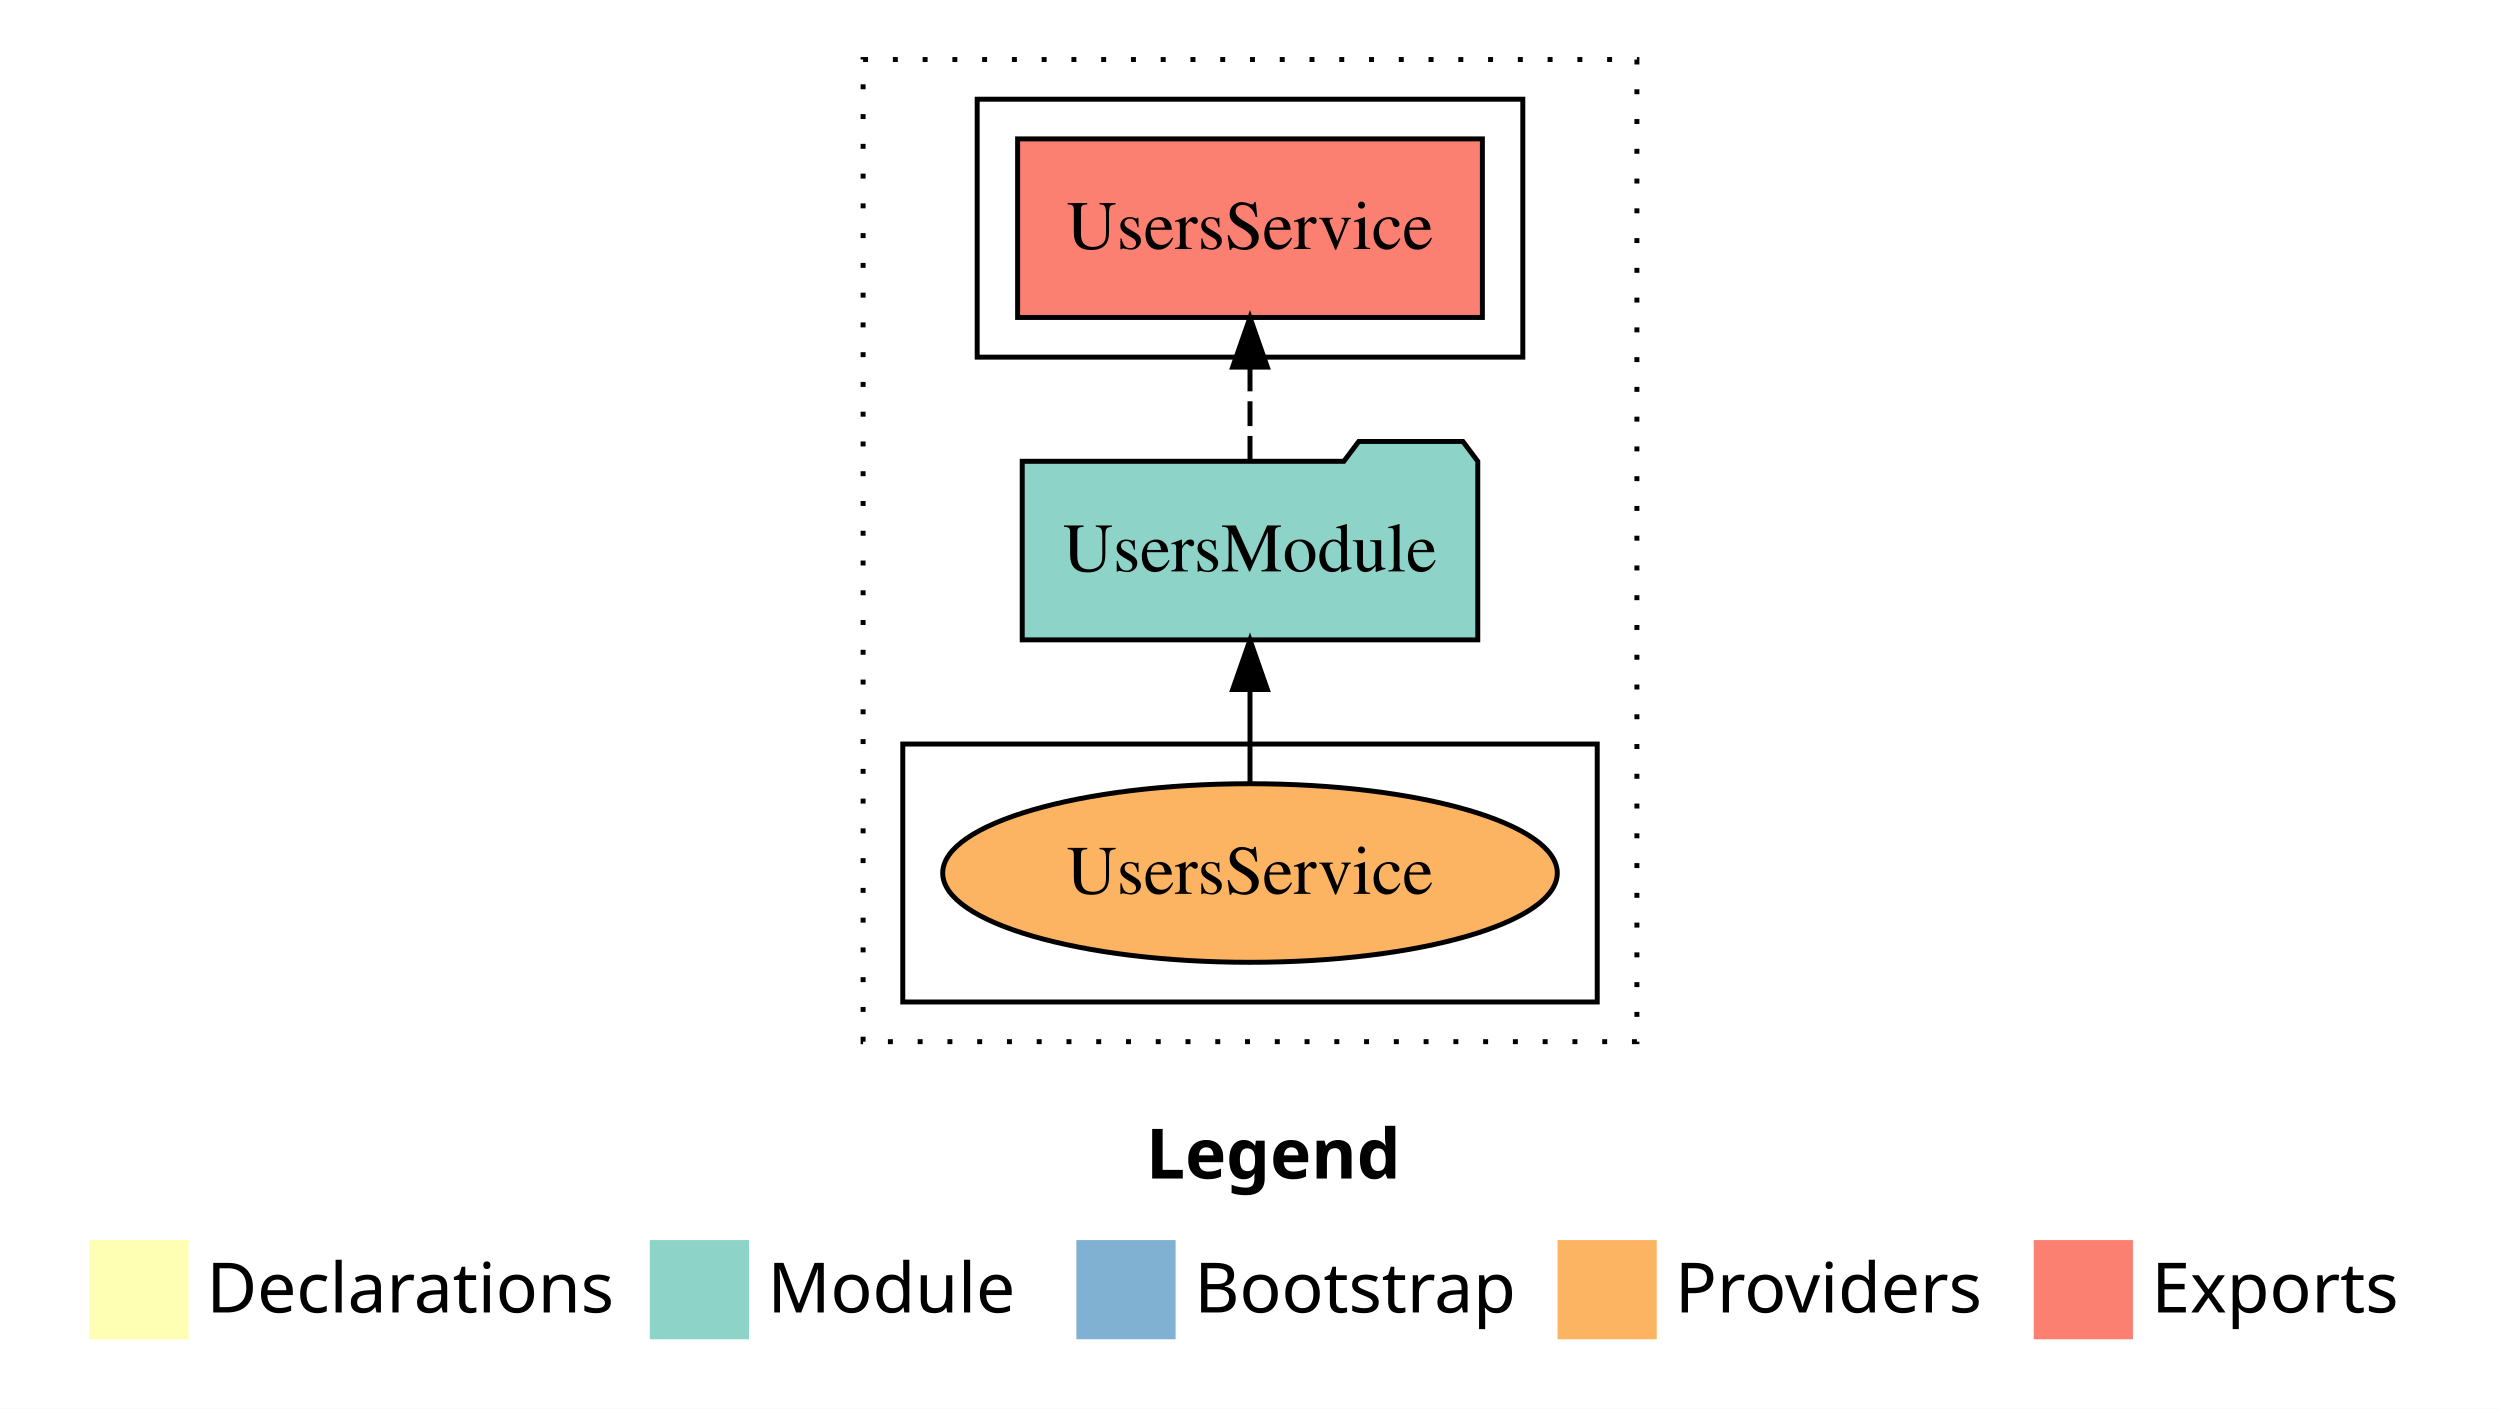
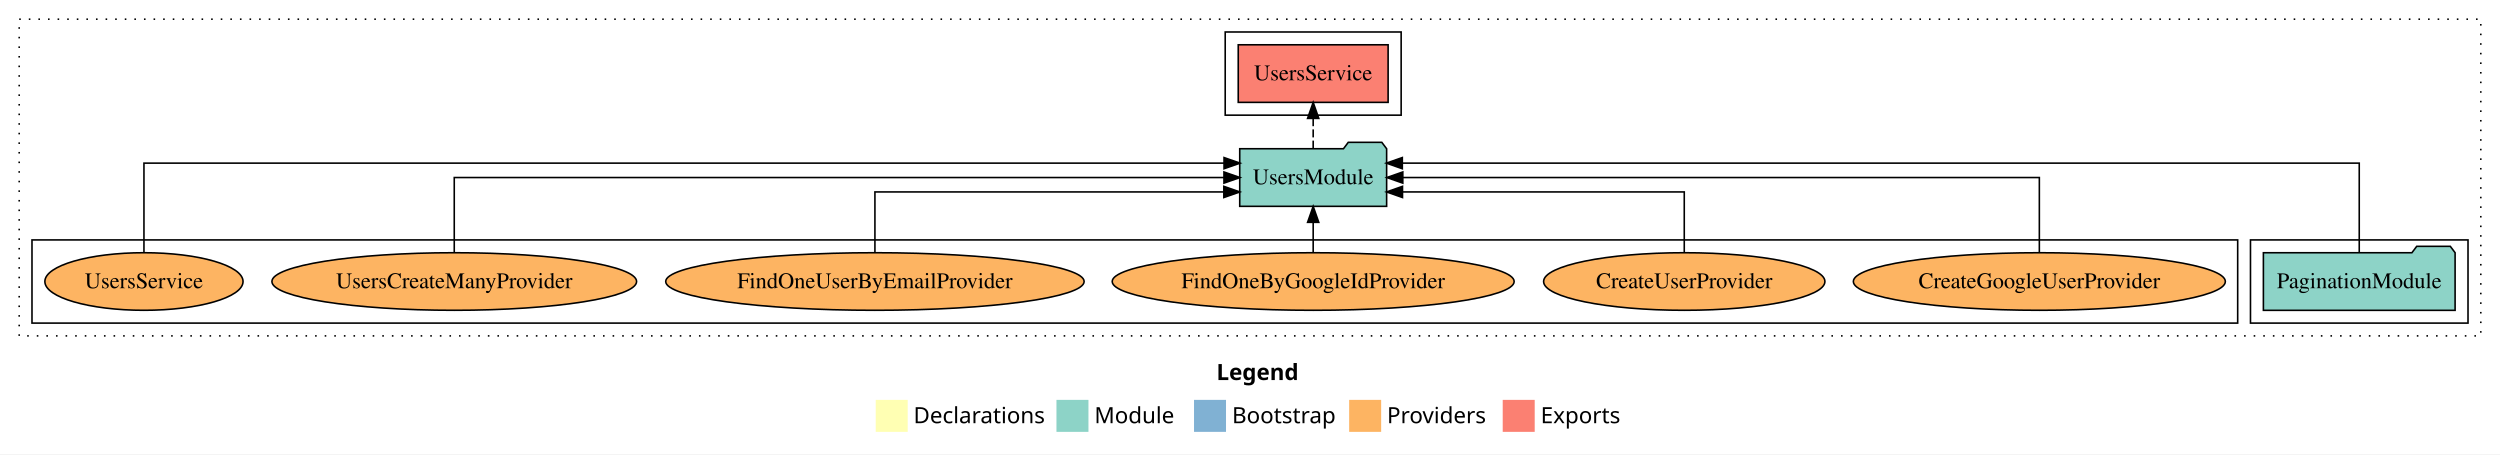
- <svg xmlns="http://www.w3.org/2000/svg" width="504pt" height="284pt" viewBox="0.00 0.00 504.00 284.00">
+ <svg xmlns="http://www.w3.org/2000/svg" width="1563pt" height="284pt" viewBox="0.00 0.00 1563.00 284.00">
  <g id="graph0" class="graph" transform="scale(1 1) rotate(0) translate(4 280)">
-     <polygon fill="white" stroke="transparent" points="-4,4 -4,-280 500,-280 500,4 -4,4" />
-     <text text-anchor="start" x="227.01" y="-42.4" font-family="Times-12" font-weight="bold" font-size="14.00">Legend</text>
-     <polygon fill="#ffffb3" stroke="transparent" points="14,-10 14,-30 34,-30 34,-10 14,-10" />
-     <text text-anchor="start" x="37.63" y="-15.4" font-family="Times-12" font-size="14.00">  Declarations</text>
-     <polygon fill="#8dd3c7" stroke="transparent" points="127,-10 127,-30 147,-30 147,-10 127,-10" />
-     <text text-anchor="start" x="150.73" y="-15.4" font-family="Times-12" font-size="14.00">  Module</text>
-     <polygon fill="#80b1d3" stroke="transparent" points="213,-10 213,-30 233,-30 233,-10 213,-10" />
-     <text text-anchor="start" x="236.78" y="-15.4" font-family="Times-12" font-size="14.00">  Bootstrap</text>
-     <polygon fill="#fdb462" stroke="transparent" points="310,-10 310,-30 330,-30 330,-10 310,-10" />
-     <text text-anchor="start" x="333.67" y="-15.4" font-family="Times-12" font-size="14.00">  Providers</text>
-     <polygon fill="#fb8072" stroke="transparent" points="406,-10 406,-30 426,-30 426,-10 406,-10" />
-     <text text-anchor="start" x="429.73" y="-15.4" font-family="Times-12" font-size="14.00">  Exports</text>
+     <polygon fill="white" stroke="transparent" points="-4,4 -4,-280 1559,-280 1559,4 -4,4" />
+     <text text-anchor="start" x="756.51" y="-42.4" font-family="Times-12" font-weight="bold" font-size="14.00">Legend</text>
+     <polygon fill="#ffffb3" stroke="transparent" points="543.5,-10 543.5,-30 563.5,-30 563.5,-10 543.5,-10" />
+     <text text-anchor="start" x="567.13" y="-15.4" font-family="Times-12" font-size="14.00">  Declarations</text>
+     <polygon fill="#8dd3c7" stroke="transparent" points="656.5,-10 656.5,-30 676.5,-30 676.5,-10 656.5,-10" />
+     <text text-anchor="start" x="680.23" y="-15.4" font-family="Times-12" font-size="14.00">  Module</text>
+     <polygon fill="#80b1d3" stroke="transparent" points="742.5,-10 742.5,-30 762.5,-30 762.5,-10 742.5,-10" />
+     <text text-anchor="start" x="766.28" y="-15.4" font-family="Times-12" font-size="14.00">  Bootstrap</text>
+     <polygon fill="#fdb462" stroke="transparent" points="839.5,-10 839.5,-30 859.5,-30 859.5,-10 839.5,-10" />
+     <text text-anchor="start" x="863.17" y="-15.4" font-family="Times-12" font-size="14.00">  Providers</text>
+     <polygon fill="#fb8072" stroke="transparent" points="935.5,-10 935.5,-30 955.5,-30 955.5,-10 935.5,-10" />
+     <text text-anchor="start" x="959.23" y="-15.4" font-family="Times-12" font-size="14.00">  Exports</text>
    <g id="clust1" class="cluster">
-       <polygon fill="none" stroke="black" stroke-dasharray="1,5" points="170,-70 170,-268 326,-268 326,-70 170,-70" />
+       <polygon fill="none" stroke="black" stroke-dasharray="1,5" points="8,-70 8,-268 1547,-268 1547,-70 8,-70" />
+     </g>
+     <g id="clust3" class="cluster">
+       <polygon fill="none" stroke="black" points="1403,-78 1403,-130 1539,-130 1539,-78 1403,-78" />
    </g>
    <g id="clust4" class="cluster">
-       <polygon fill="none" stroke="black" points="193,-208 193,-260 303,-260 303,-208 193,-208" />
+       <polygon fill="none" stroke="black" points="762,-208 762,-260 872,-260 872,-208 762,-208" />
    </g>
    <g id="clust6" class="cluster">
-       <polygon fill="none" stroke="black" points="178,-78 178,-130 318,-130 318,-78 178,-78" />
+       <polygon fill="none" stroke="black" points="16,-78 16,-130 1395,-130 1395,-78 16,-78" />
    </g>
    <g id="node1" class="node">
-       <polygon fill="#fb8072" stroke="black" points="294.85,-252 201.15,-252 201.15,-216 294.85,-216 294.85,-252" />
-       <text text-anchor="middle" x="248" y="-229.8" font-family="Times,serif" font-size="14.00">UsersService </text>
+       <polygon fill="#8dd3c7" stroke="black" points="1530.93,-122 1527.93,-126 1506.93,-126 1503.93,-122 1411.07,-122 1411.07,-86 1530.93,-86 1530.93,-122" />
+       <text text-anchor="middle" x="1471" y="-99.8" font-family="Times,serif" font-size="14.00">PaginationModule</text>
    </g>
    <g id="node2" class="node">
-       <polygon fill="#8dd3c7" stroke="black" points="293.92,-187 290.92,-191 269.92,-191 266.92,-187 202.08,-187 202.08,-151 293.92,-151 293.92,-187" />
-       <text text-anchor="middle" x="248" y="-164.8" font-family="Times,serif" font-size="14.00">UsersModule</text>
+       <polygon fill="#8dd3c7" stroke="black" points="862.92,-187 859.92,-191 838.92,-191 835.92,-187 771.08,-187 771.08,-151 862.92,-151 862.92,-187" />
+       <text text-anchor="middle" x="817" y="-164.8" font-family="Times,serif" font-size="14.00">UsersModule</text>
    </g>
    <g id="edge1" class="edge">
-       <path fill="none" stroke="black" stroke-dasharray="5,2" d="M248,-187.11C248,-187.11 248,-205.99 248,-205.99" />
-       <polygon fill="black" stroke="black" points="244.5,-205.99 248,-215.99 251.5,-205.99 244.5,-205.99" />
+       <path fill="none" stroke="black" d="M1471,-122.29C1471,-144.21 1471,-178 1471,-178 1471,-178 872.73,-178 872.73,-178" />
+       <polygon fill="black" stroke="black" points="872.73,-174.5 862.73,-178 872.73,-181.5 872.73,-174.5" />
    </g>
    <g id="node3" class="node">
-       <ellipse fill="#fdb462" stroke="black" cx="248" cy="-104" rx="61.95" ry="18" />
-       <text text-anchor="middle" x="248" y="-99.8" font-family="Times,serif" font-size="14.00">UsersService</text>
+       <polygon fill="#fb8072" stroke="black" points="863.85,-252 770.15,-252 770.15,-216 863.85,-216 863.85,-252" />
+       <text text-anchor="middle" x="817" y="-229.8" font-family="Times,serif" font-size="14.00">UsersService </text>
    </g>
    <g id="edge2" class="edge">
-       <path fill="none" stroke="black" d="M248,-122.11C248,-122.11 248,-140.99 248,-140.99" />
-       <polygon fill="black" stroke="black" points="244.5,-140.99 248,-150.99 251.5,-140.99 244.5,-140.99" />
+       <path fill="none" stroke="black" stroke-dasharray="5,2" d="M817,-187.11C817,-187.11 817,-205.99 817,-205.99" />
+       <polygon fill="black" stroke="black" points="813.5,-205.99 817,-215.99 820.5,-205.99 813.5,-205.99" />
+     </g>
+     <g id="node4" class="node">
+       <ellipse fill="#fdb462" stroke="black" cx="1271" cy="-104" rx="116.29" ry="18" />
+       <text text-anchor="middle" x="1271" y="-99.8" font-family="Times,serif" font-size="14.00">CreateGoogleUserProvider</text>
+     </g>
+     <g id="edge3" class="edge">
+       <path fill="none" stroke="black" d="M1271,-122.11C1271,-141.34 1271,-169 1271,-169 1271,-169 873.03,-169 873.03,-169" />
+       <polygon fill="black" stroke="black" points="873.03,-165.5 863.03,-169 873.03,-172.5 873.03,-165.5" />
+     </g>
+     <g id="node5" class="node">
+       <ellipse fill="#fdb462" stroke="black" cx="1049" cy="-104" rx="87.94" ry="18" />
+       <text text-anchor="middle" x="1049" y="-99.8" font-family="Times,serif" font-size="14.00">CreateUserProvider</text>
+     </g>
+     <g id="edge4" class="edge">
+       <path fill="none" stroke="black" d="M1049,-122.03C1049,-138.4 1049,-160 1049,-160 1049,-160 872.84,-160 872.84,-160" />
+       <polygon fill="black" stroke="black" points="872.84,-156.5 862.84,-160 872.84,-163.5 872.84,-156.5" />
+     </g>
+     <g id="node6" class="node">
+       <ellipse fill="#fdb462" stroke="black" cx="817" cy="-104" rx="125.65" ry="18" />
+       <text text-anchor="middle" x="817" y="-99.8" font-family="Times,serif" font-size="14.00">FindOneByGoogleIdProvider</text>
+     </g>
+     <g id="edge5" class="edge">
+       <path fill="none" stroke="black" d="M817,-122.11C817,-122.11 817,-140.99 817,-140.99" />
+       <polygon fill="black" stroke="black" points="813.5,-140.99 817,-150.99 820.5,-140.99 813.5,-140.99" />
+     </g>
+     <g id="node7" class="node">
+       <ellipse fill="#fdb462" stroke="black" cx="543" cy="-104" rx="130.8" ry="18" />
+       <text text-anchor="middle" x="543" y="-99.8" font-family="Times,serif" font-size="14.00">FindOneUserByEmailProvider</text>
+     </g>
+     <g id="edge6" class="edge">
+       <path fill="none" stroke="black" d="M543,-122.03C543,-138.4 543,-160 543,-160 543,-160 761.14,-160 761.14,-160" />
+       <polygon fill="black" stroke="black" points="761.14,-163.5 771.14,-160 761.14,-156.5 761.14,-163.5" />
+     </g>
+     <g id="node8" class="node">
+       <ellipse fill="#fdb462" stroke="black" cx="280" cy="-104" rx="114" ry="18" />
+       <text text-anchor="middle" x="280" y="-99.8" font-family="Times,serif" font-size="14.00">UsersCreateManyProvider</text>
+     </g>
+     <g id="edge7" class="edge">
+       <path fill="none" stroke="black" d="M280,-122.11C280,-141.34 280,-169 280,-169 280,-169 761.22,-169 761.22,-169" />
+       <polygon fill="black" stroke="black" points="761.22,-172.5 771.22,-169 761.22,-165.5 761.22,-172.5" />
+     </g>
+     <g id="node9" class="node">
+       <ellipse fill="#fdb462" stroke="black" cx="86" cy="-104" rx="61.95" ry="18" />
+       <text text-anchor="middle" x="86" y="-99.8" font-family="Times,serif" font-size="14.00">UsersService</text>
+     </g>
+     <g id="edge8" class="edge">
+       <path fill="none" stroke="black" d="M86,-122.29C86,-144.21 86,-178 86,-178 86,-178 761.27,-178 761.27,-178" />
+       <polygon fill="black" stroke="black" points="761.27,-181.5 771.27,-178 761.27,-174.5 761.27,-181.5" />
    </g>
  </g>
</svg>
